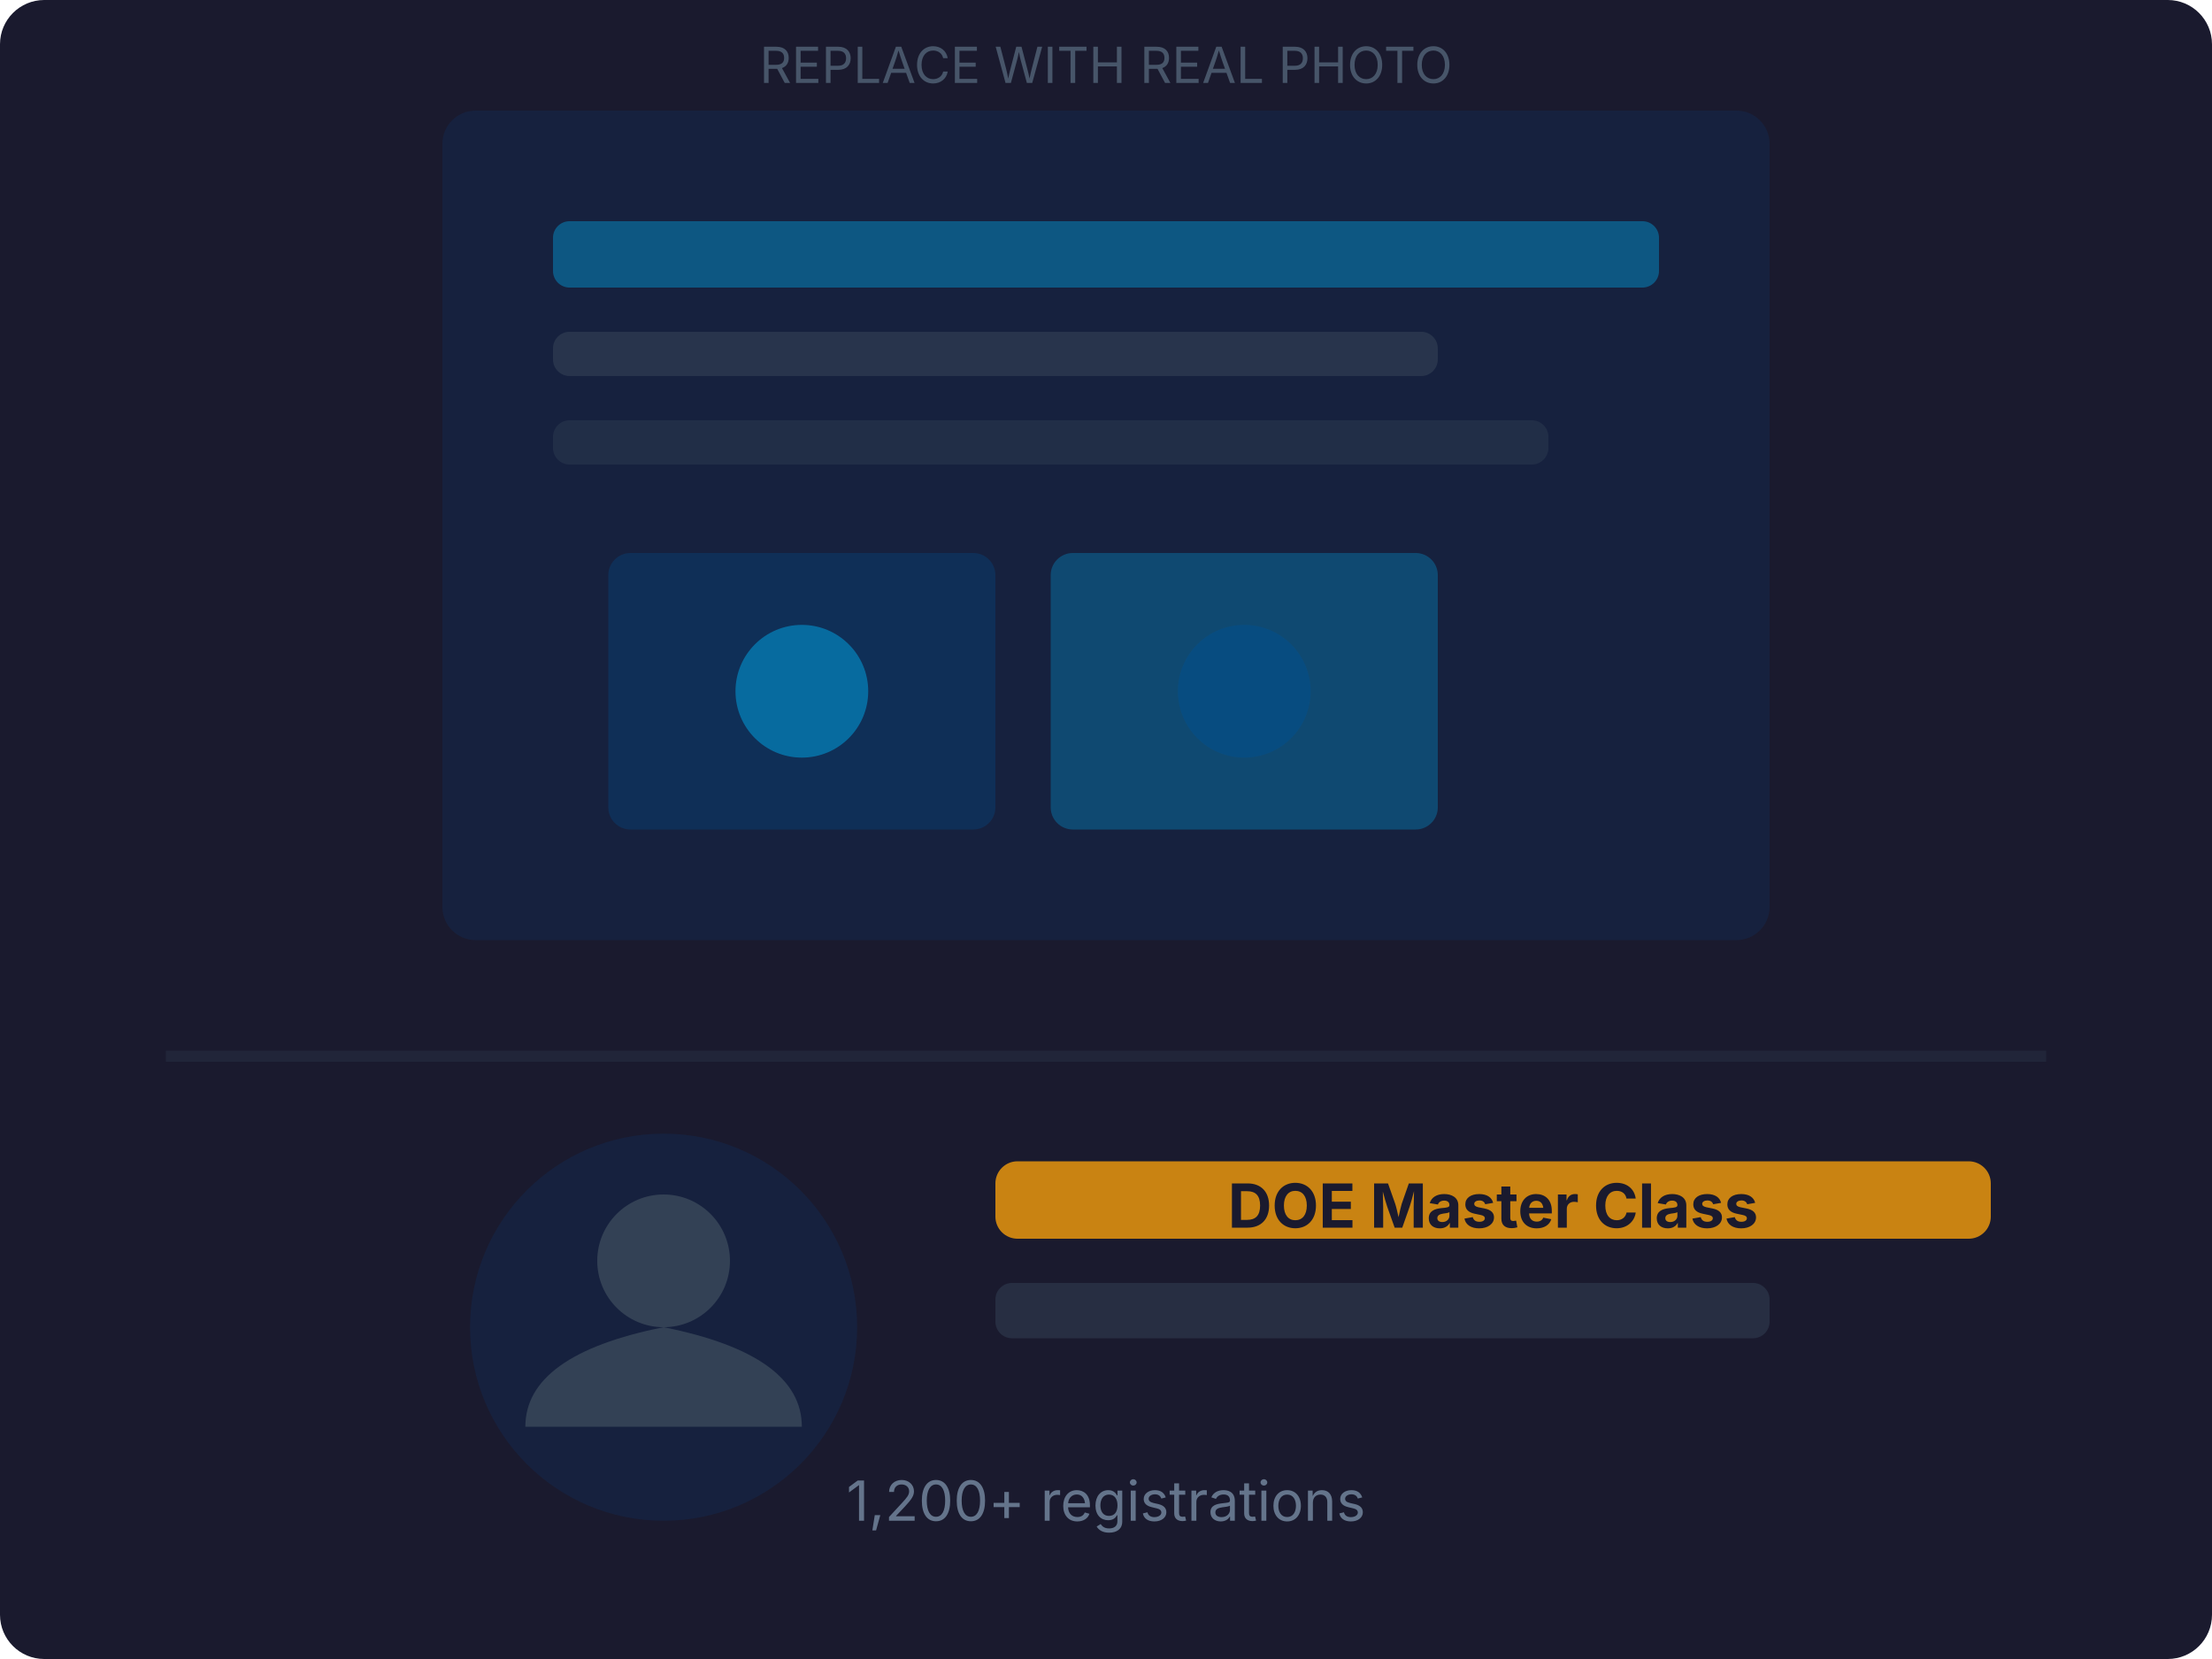
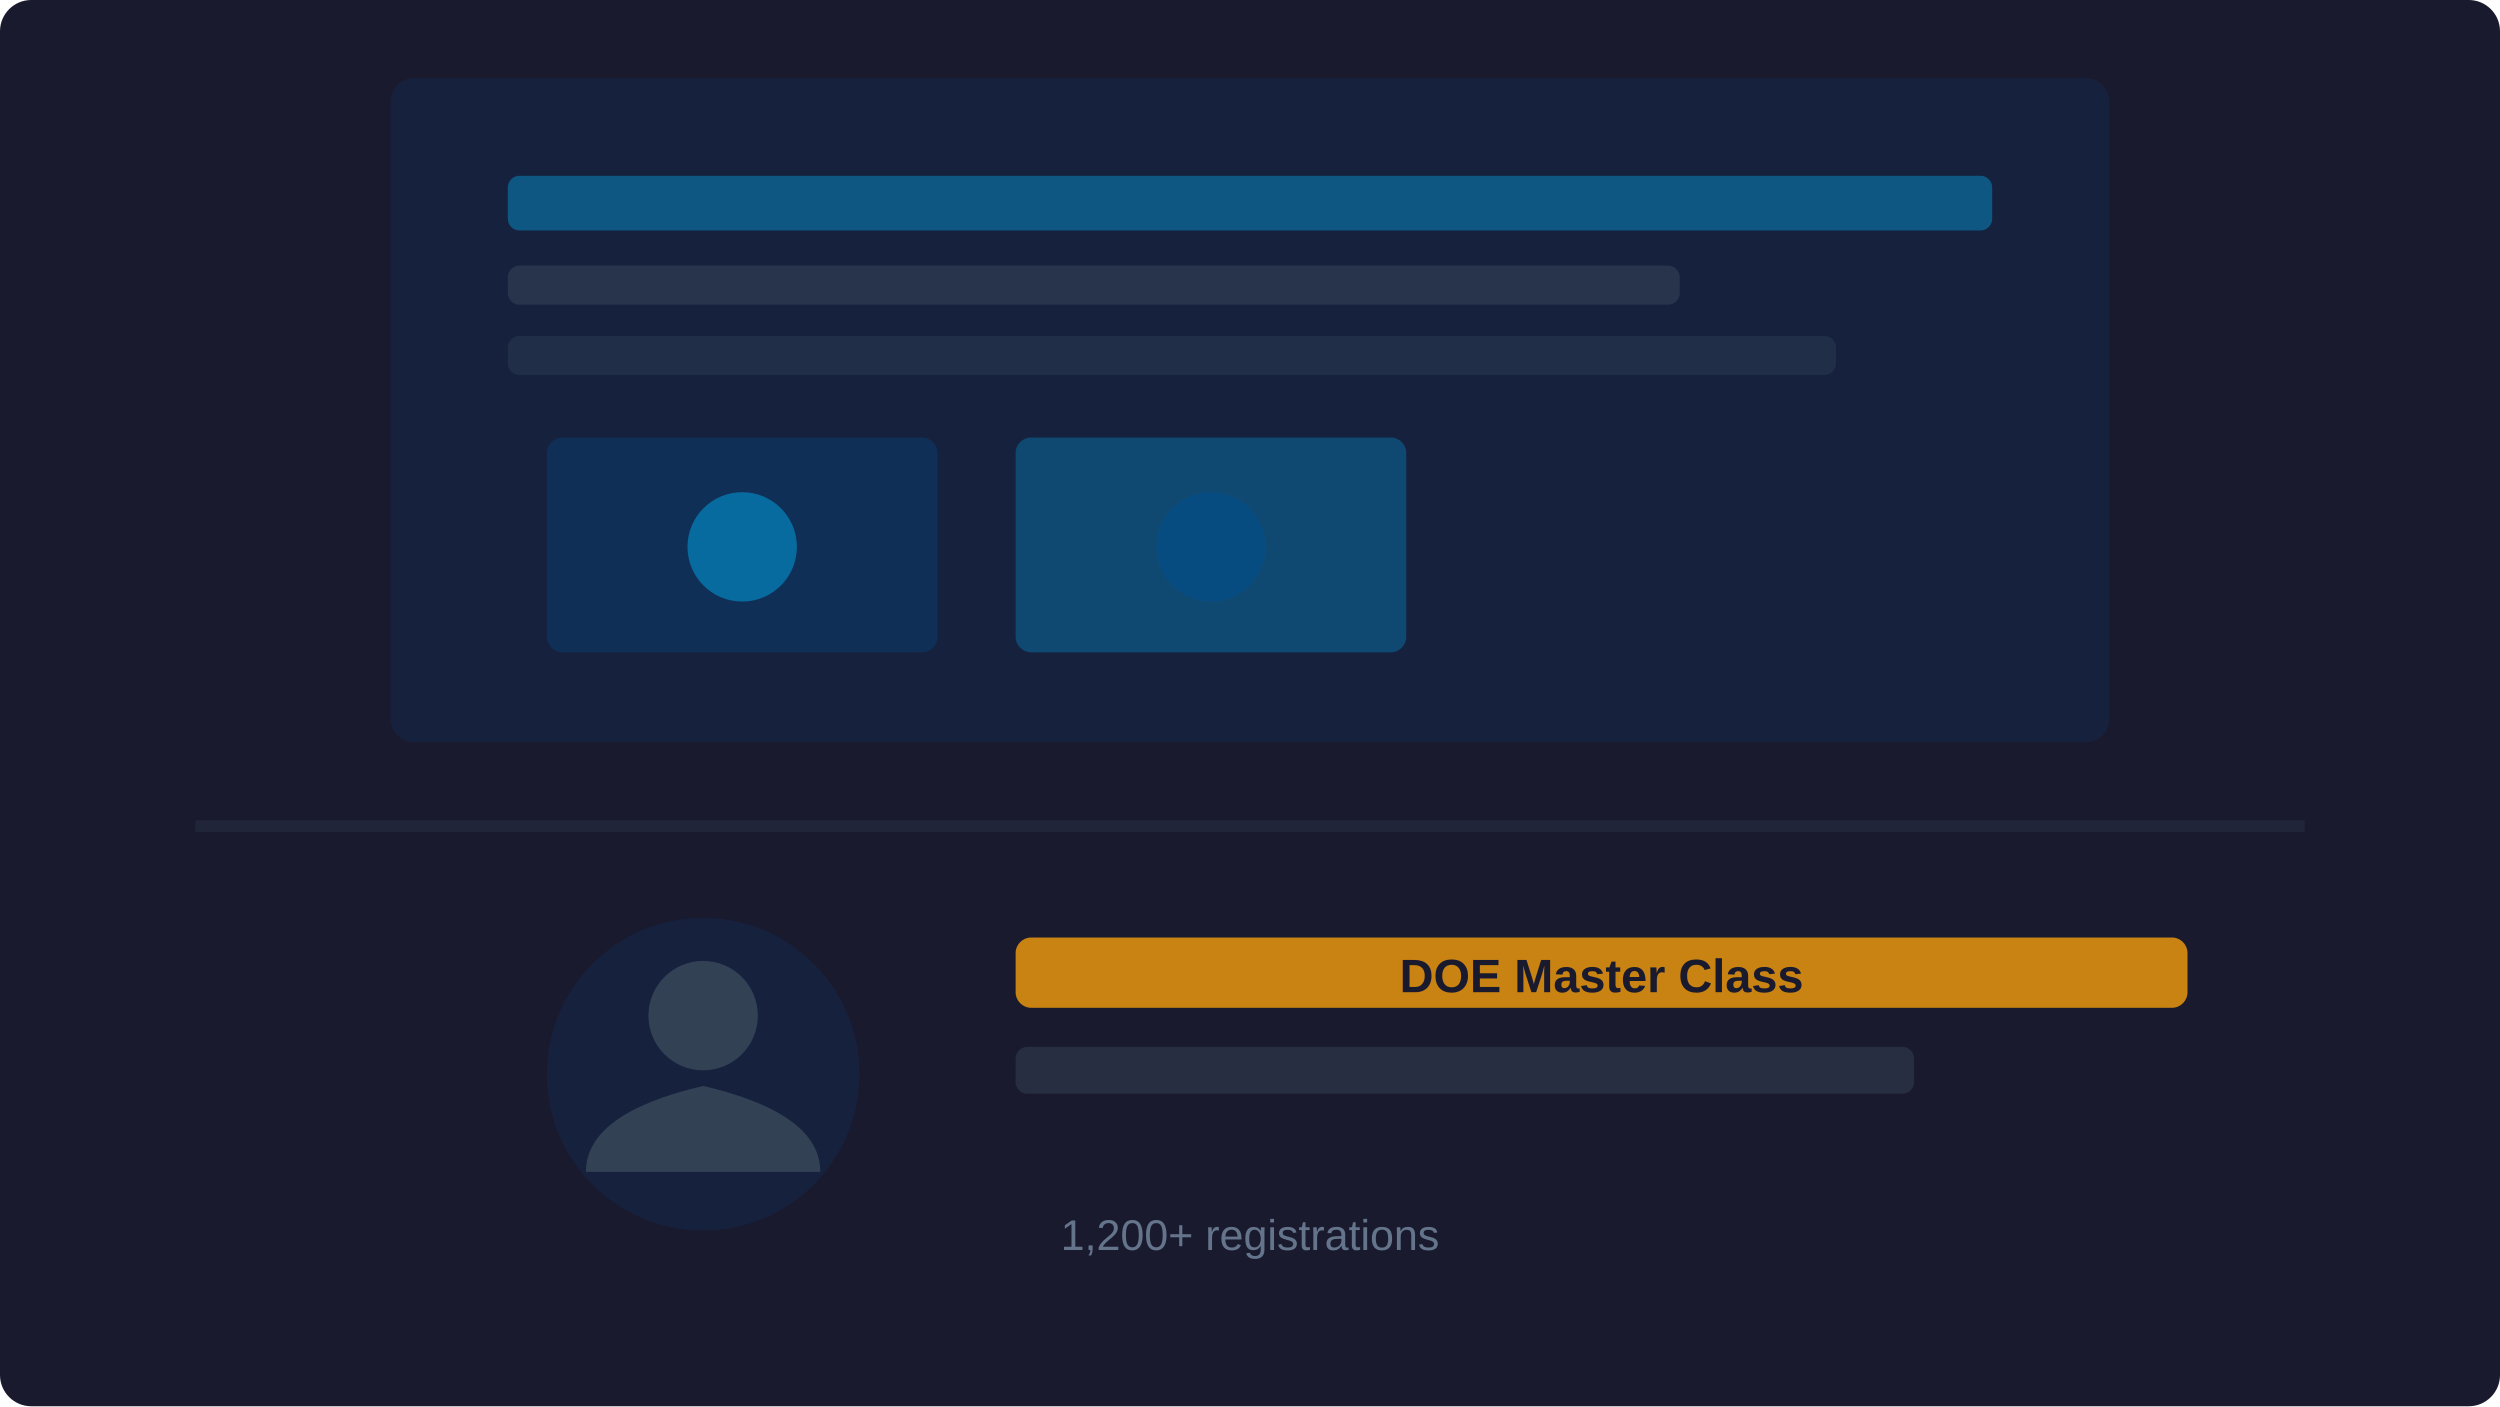
- <svg xmlns="http://www.w3.org/2000/svg" width="400" height="300" viewBox="0 0 400 300">
-   <rect width="400" height="300" rx="8" fill="#1a1a2e" />
-   <rect x="80" y="20" width="240" height="150" rx="6" fill="#16213e" />
-   <rect x="100" y="40" width="200" height="12" rx="3" fill="#00a8e8" opacity="0.4" />
-   <rect x="100" y="60" width="160" height="8" rx="3" fill="#334155" opacity="0.6" />
-   <rect x="100" y="76" width="180" height="8" rx="3" fill="#334155" opacity="0.4" />
-   <rect x="110" y="100" width="70" height="50" rx="4" fill="#004f90" opacity="0.3" />
-   <rect x="190" y="100" width="70" height="50" rx="4" fill="#00a8e8" opacity="0.3" />
-   <circle cx="145" cy="125" r="12" fill="#00a8e8" opacity="0.5" />
-   <circle cx="225" cy="125" r="12" fill="#004f90" opacity="0.5" />
-   <rect x="30" y="190" width="340" height="2" fill="#334155" opacity="0.3" />
-   <circle cx="120" cy="240" r="35" fill="#16213e" />
-   <circle cx="120" cy="228" r="12" fill="#334155" />
-   <path d="M 95 258 Q 95 245 120 240 Q 145 245 145 258" fill="#334155" />
-   <rect x="180" y="210" width="180" height="14" rx="4" fill="#f59e0b" opacity="0.8" />
-   <text x="270" y="222" font-family="Inter,sans-serif" font-size="11" fill="#1a1a2e" text-anchor="middle" font-weight="700">DOE Master Class</text>
-   <rect x="180" y="232" width="140" height="10" rx="3" fill="#334155" opacity="0.5" />
-   <text x="200" y="275" font-family="Inter,sans-serif" font-size="10" fill="#64748b" text-anchor="middle">1,200+ registrations</text>
-   <text x="200" y="15" font-family="Inter,sans-serif" font-size="9" fill="#475569" text-anchor="middle">REPLACE WITH REAL PHOTO</text>
+ <svg xmlns="http://www.w3.org/2000/svg" width="640" height="360" viewBox="0 0 640 360">
+   <rect width="640" height="360" rx="8" fill="#1a1a2e" />
+   <rect x="100" y="20" width="440" height="170" rx="6" fill="#16213e" />
+   <rect x="130" y="45" width="380" height="14" rx="3" fill="#00a8e8" opacity="0.4" />
+   <rect x="130" y="68" width="300" height="10" rx="3" fill="#334155" opacity="0.6" />
+   <rect x="130" y="86" width="340" height="10" rx="3" fill="#334155" opacity="0.4" />
+   <rect x="140" y="112" width="100" height="55" rx="4" fill="#004f90" opacity="0.3" />
+   <rect x="260" y="112" width="100" height="55" rx="4" fill="#00a8e8" opacity="0.3" />
+   <circle cx="190" cy="140" r="14" fill="#00a8e8" opacity="0.5" />
+   <circle cx="310" cy="140" r="14" fill="#004f90" opacity="0.5" />
+   <rect x="50" y="210" width="540" height="3" fill="#334155" opacity="0.3" />
+   <circle cx="180" cy="275" r="40" fill="#16213e" />
+   <circle cx="180" cy="260" r="14" fill="#334155" />
+   <path d="M 150 300 Q 150 285 180 278 Q 210 285 210 300" fill="#334155" />
+   <rect x="260" y="240" width="300" height="18" rx="4" fill="#f59e0b" opacity="0.8" />
+   <text x="410" y="254" font-family="Arial,sans-serif" font-size="12" fill="#1a1a2e" text-anchor="middle" font-weight="700">DOE Master Class</text>
+   <rect x="260" y="268" width="230" height="12" rx="3" fill="#334155" opacity="0.5" />
+   <text x="320" y="320" font-family="Arial,sans-serif" font-size="11" fill="#64748b" text-anchor="middle">1,200+ registrations</text>
</svg>
